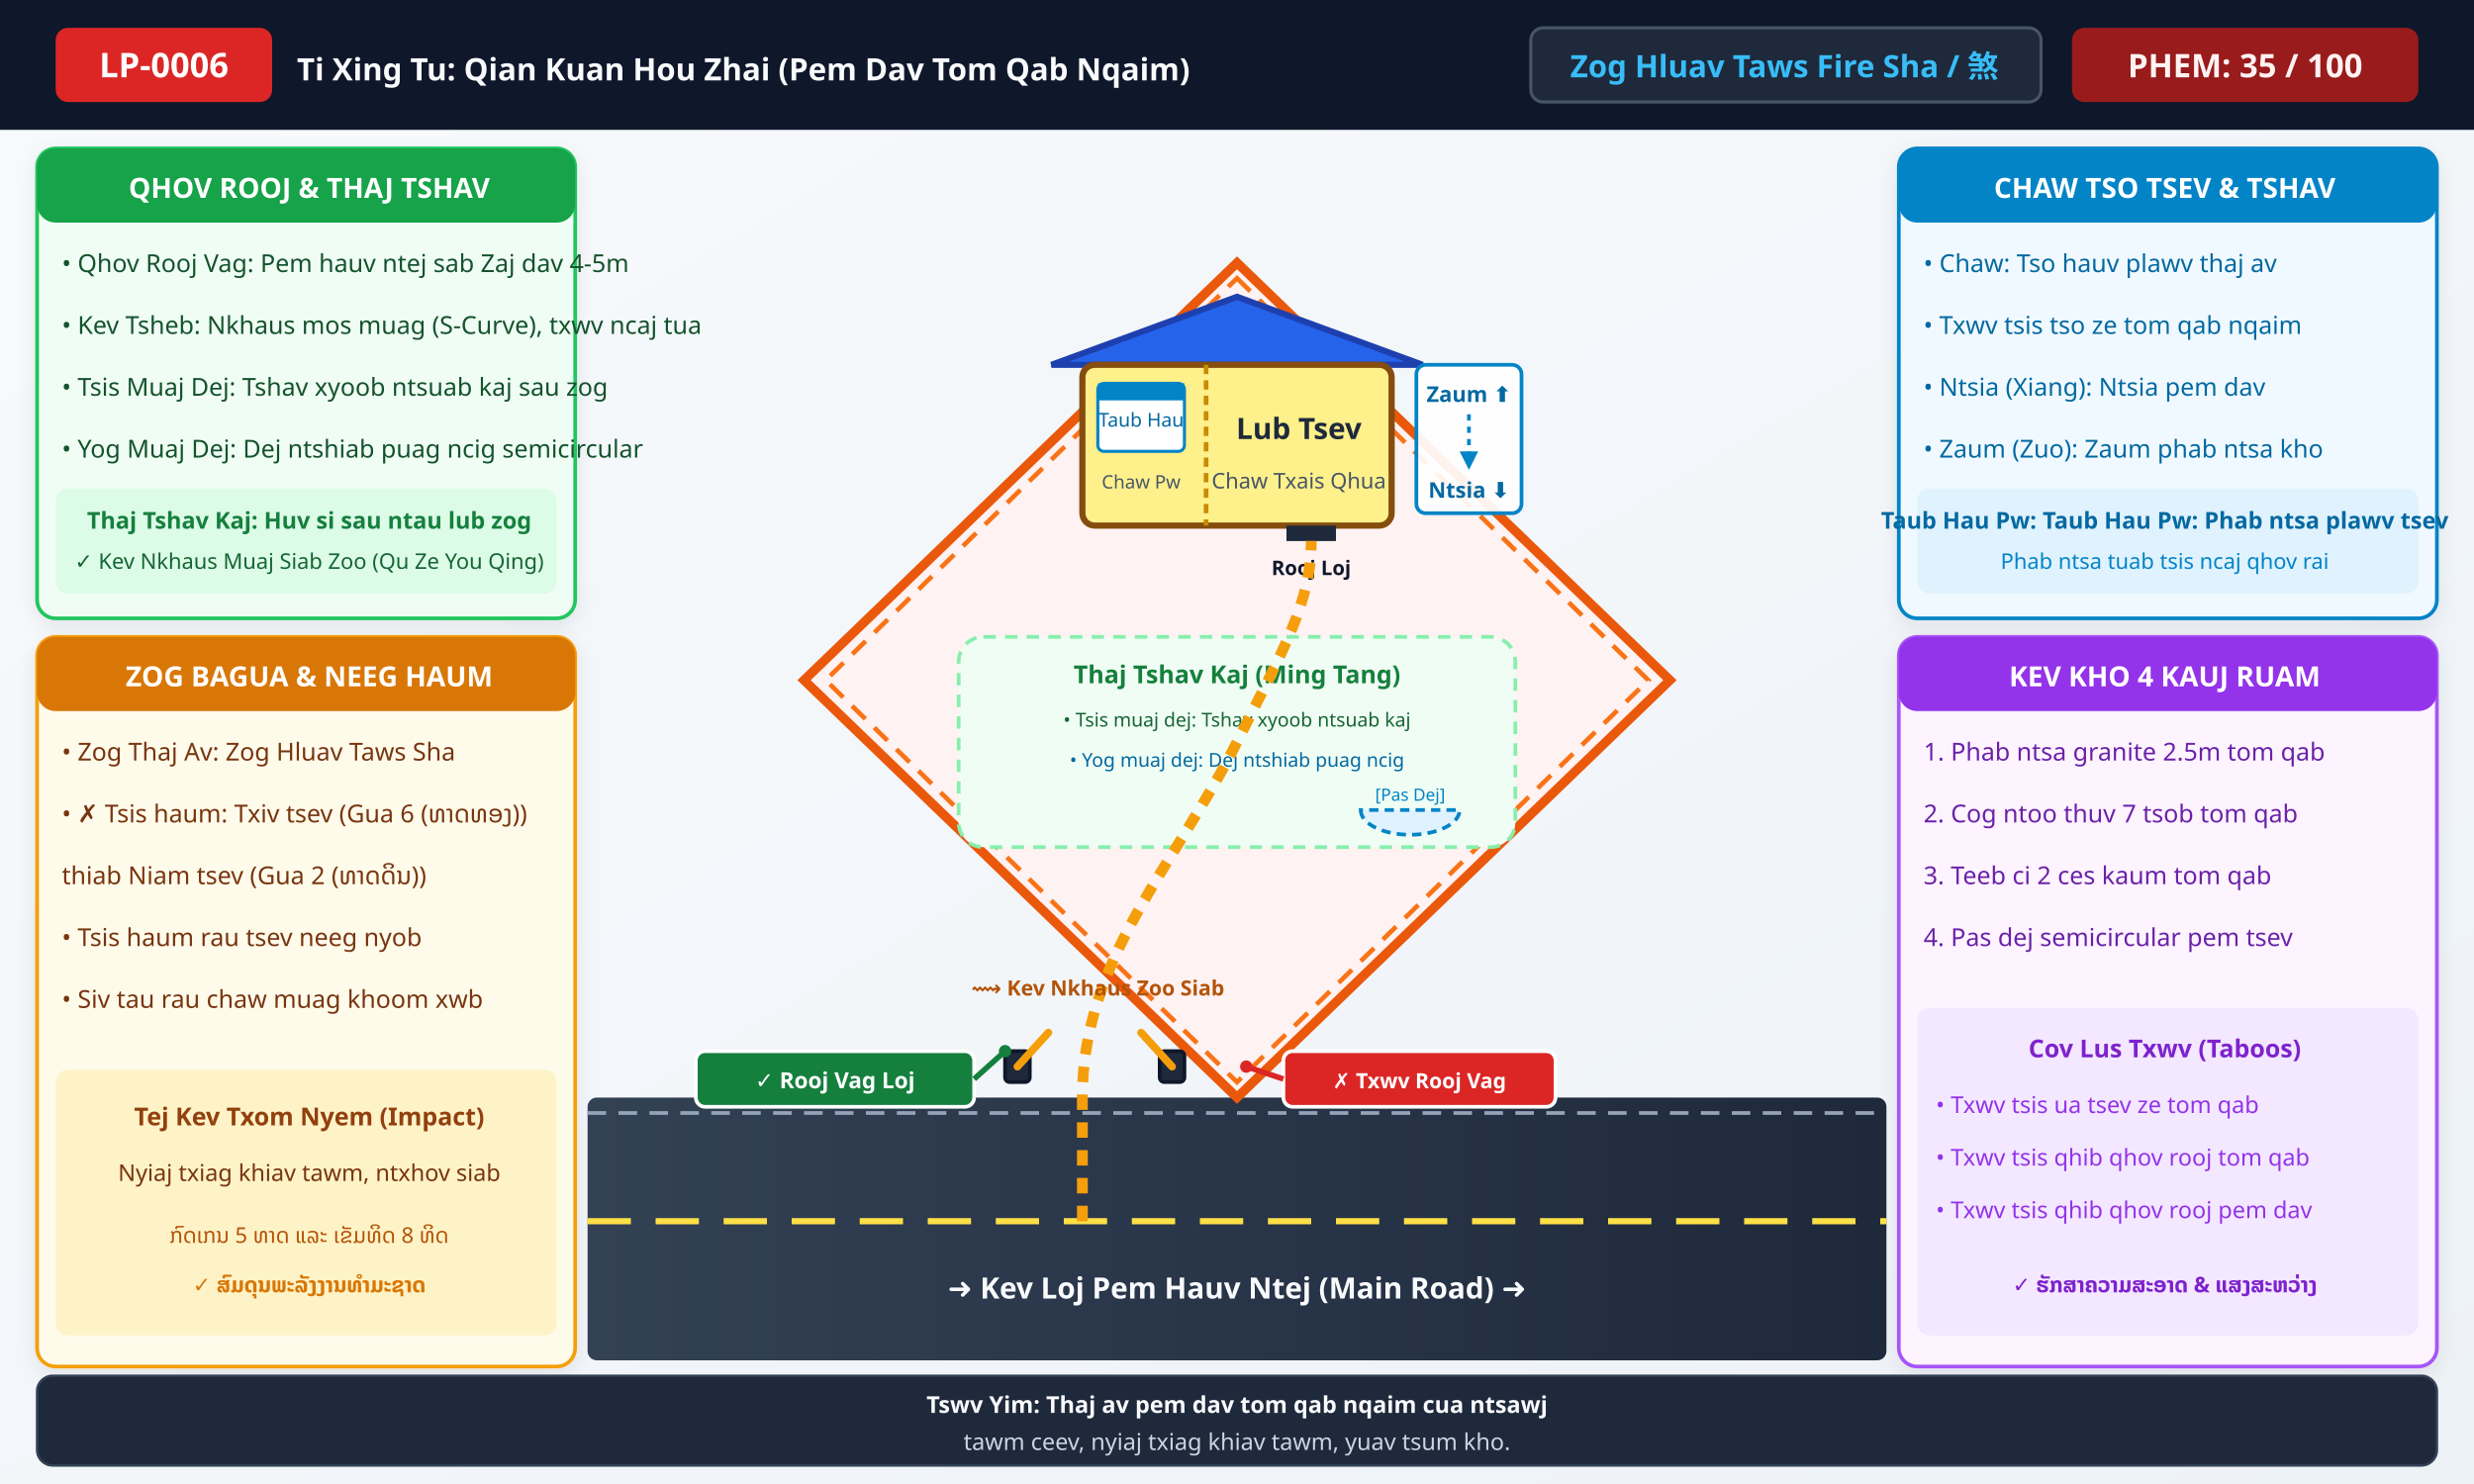
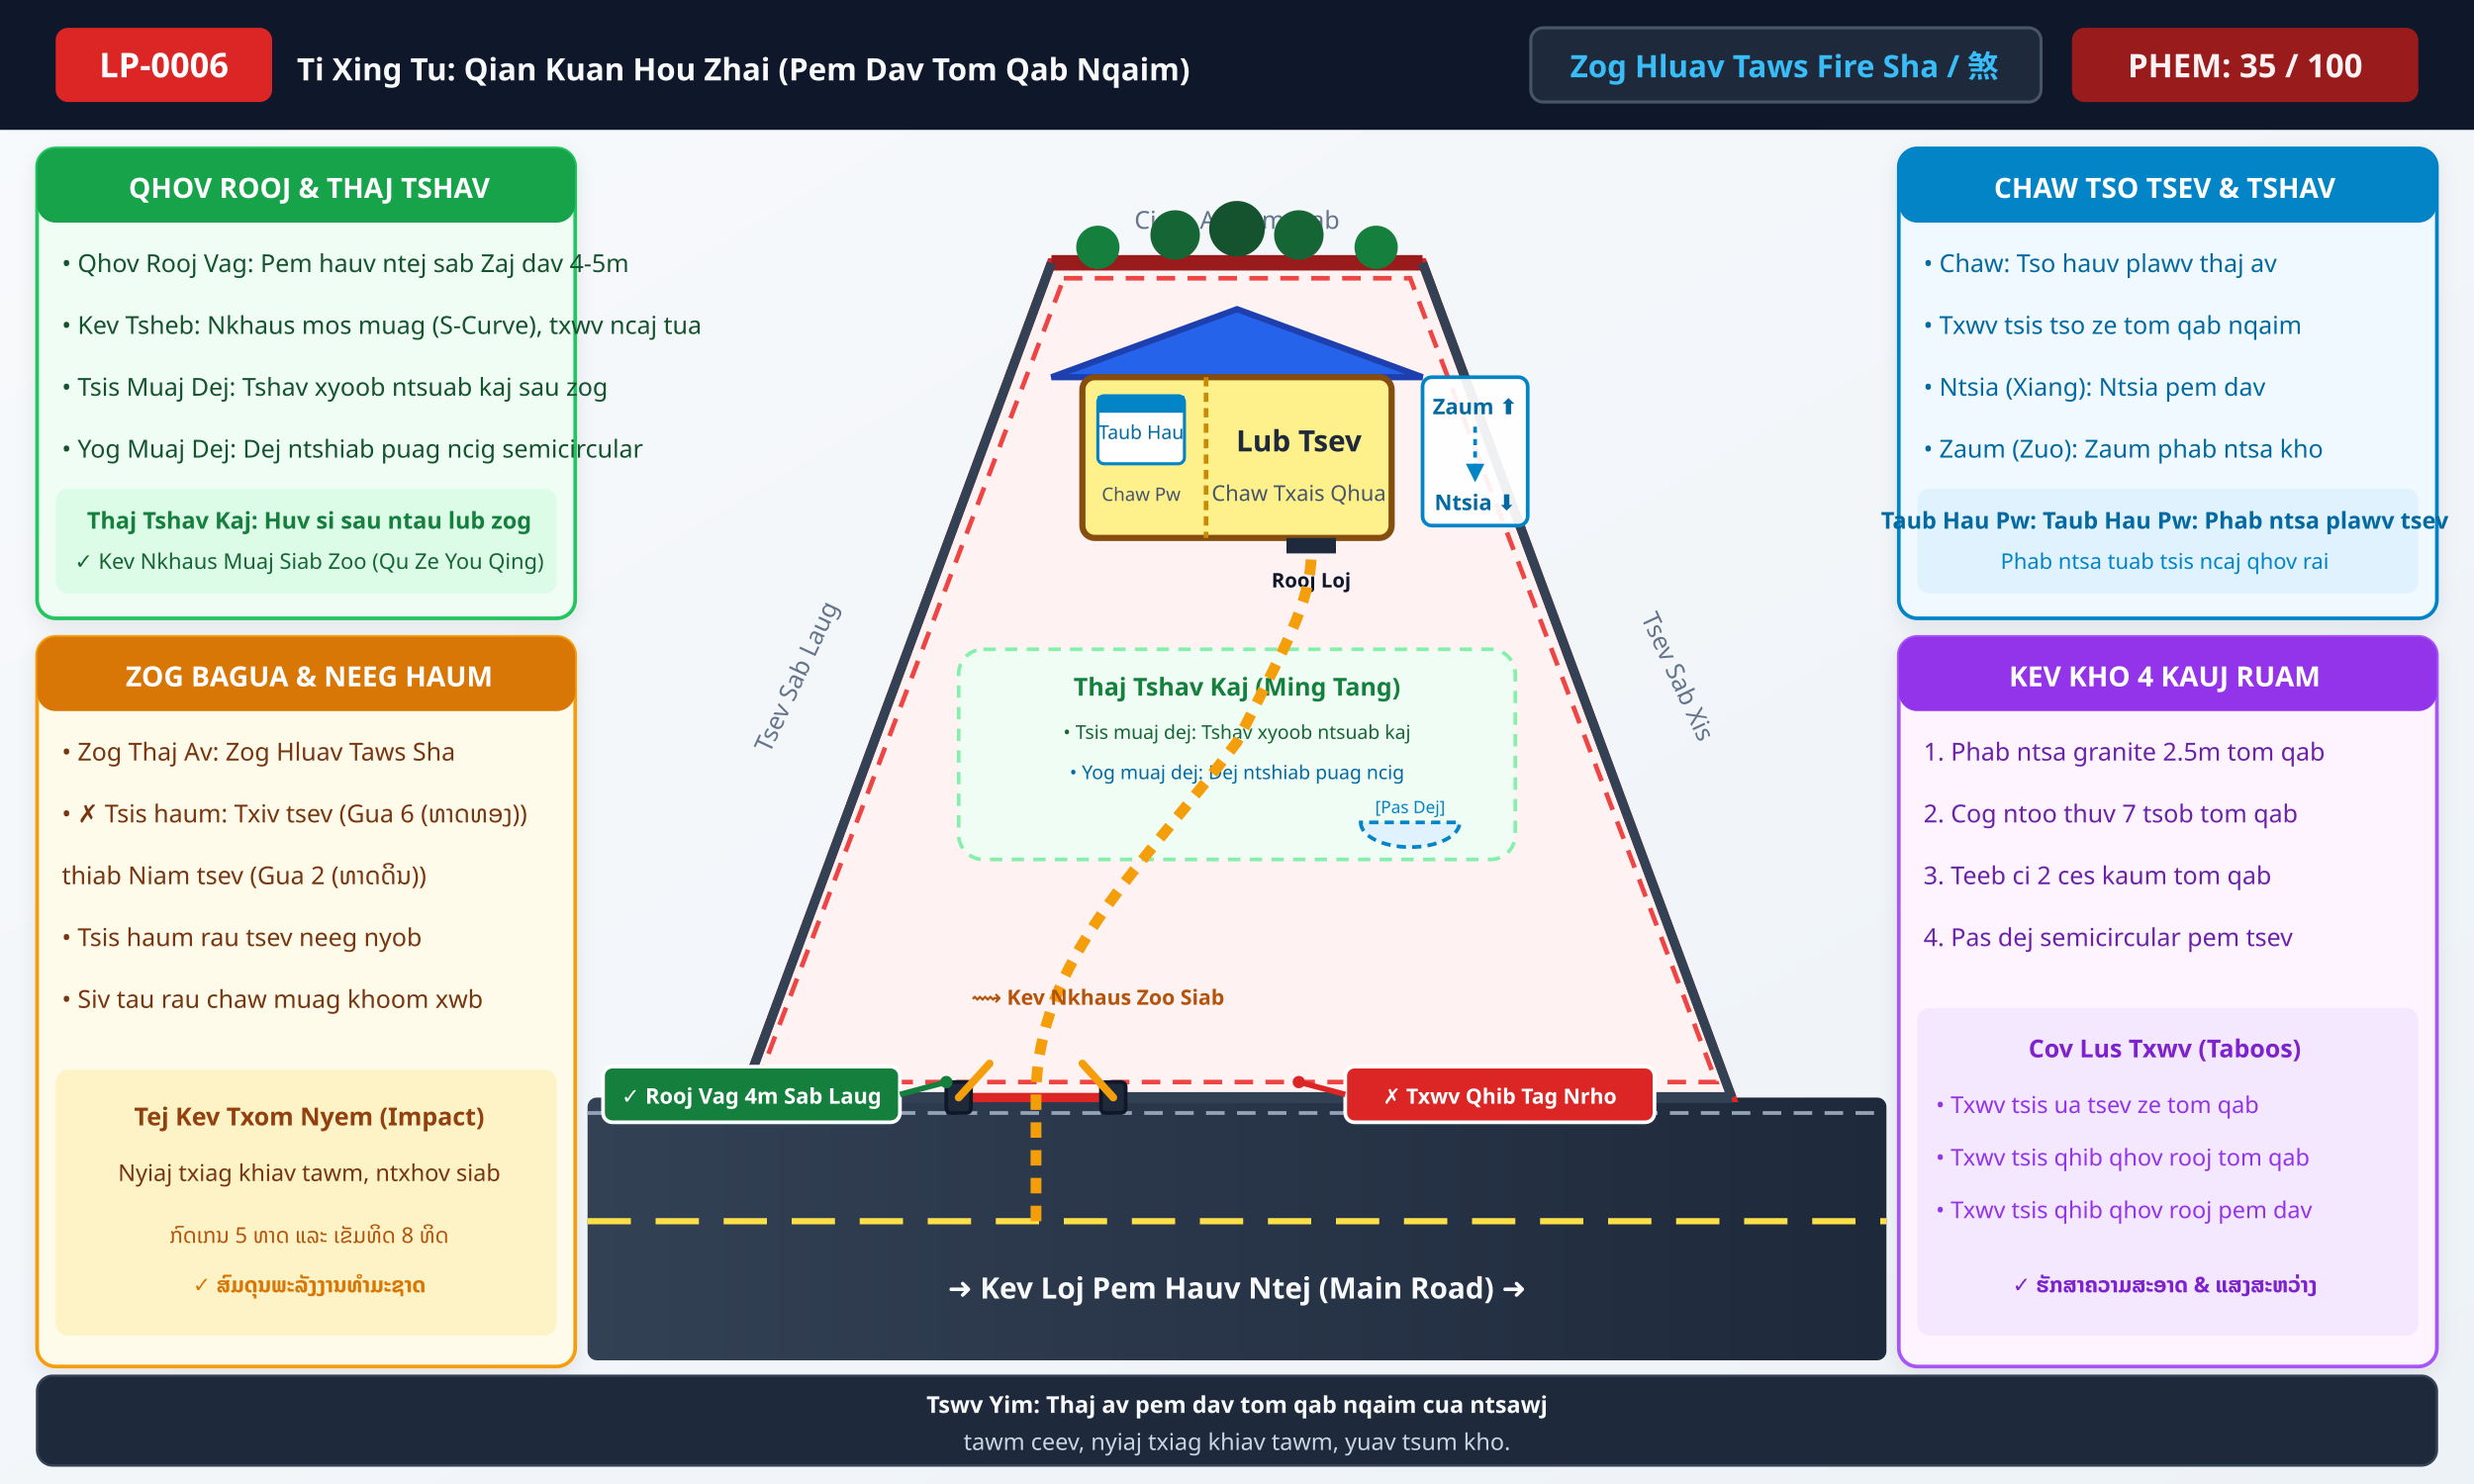
<svg xmlns="http://www.w3.org/2000/svg" viewBox="0 0 800 480" width="800" height="480">
  <defs>
    <linearGradient id="bgGrad" x1="0%" y1="0%" x2="100%" y2="100%">
      <stop offset="0%" stop-color="#F8FAFC" />
      <stop offset="100%" stop-color="#EDF2F7" />
    </linearGradient>
    <linearGradient id="roadGrad" x1="0%" y1="0%" x2="100%" y2="0%">
      <stop offset="0%" stop-color="#334155" />
      <stop offset="100%" stop-color="#1E293B" />
    </linearGradient>
    <filter id="shadow" x="-5%" y="-5%" width="110%" height="110%">
      <feDropShadow dx="0" dy="2" stdDeviation="3" flood-opacity="0.08" />
    </filter>
  </defs>
  <rect width="800" height="480" fill="url(#bgGrad)" />
  <rect x="0" y="0" width="800" height="42" fill="#0F172A" />
  <rect x="18" y="9" width="70" height="24" rx="4" fill="#DC2626" />
  <text x="53" y="25" font-family="'Segoe UI', sans-serif" font-weight="bold" font-size="11" fill="#FFFFFF" text-anchor="middle">LP-0006</text>
  <text x="96" y="26" font-family="'Noto Sans Lao', 'Segoe UI', sans-serif" font-weight="bold" font-size="10" fill="#F8FAFC">Ti Xing Tu: Qian Kuan Hou Zhai (Pem Dav Tom Qab Nqaim)</text>
  <rect x="495" y="9" width="165" height="24" rx="4" fill="#1E293B" stroke="#475569" stroke-width="1" />
  <text x="577" y="25" font-family="'Noto Sans Lao', 'Segoe UI', sans-serif" font-weight="bold" font-size="10" fill="#38BDF8" text-anchor="middle">Zog Hluav Taws Fire Sha / 煞</text>
  <rect x="670" y="9" width="112" height="24" rx="4" fill="#991B1B" />
  <text x="726" y="25" font-family="'Noto Sans Lao', 'Segoe UI', sans-serif" font-weight="bold" font-size="10.5" fill="#FEF2F2" text-anchor="middle">PHEM: 35 / 100</text>
  <rect x="12" y="48" width="174" height="152" rx="6" fill="#F0FDF4" stroke="#22C55E" stroke-width="1.2" filter="url(#shadow)" />
  <rect x="12" y="48" width="174" height="24" rx="6" fill="#16A34A" />
  <text x="100" y="64" font-family="'Noto Sans Lao', 'Segoe UI', sans-serif" font-weight="bold" font-size="9" fill="#FFFFFF" text-anchor="middle">QHOV ROOJ &amp; THAJ TSHAV</text>
  <text x="20" y="88" font-family="'Noto Sans Lao', 'Segoe UI', sans-serif" font-size="8" fill="#14532D">• Qhov Rooj Vag: Pem hauv ntej sab Zaj dav 4-5m</text>
  <text x="20" y="108" font-family="'Noto Sans Lao', 'Segoe UI', sans-serif" font-size="8" fill="#14532D">• Kev Tsheb: Nkhaus mos muag (S-Curve), txwv ncaj tua</text>
  <text x="20" y="128" font-family="'Noto Sans Lao', 'Segoe UI', sans-serif" font-size="8" fill="#14532D">• Tsis Muaj Dej: Tshav xyoob ntsuab kaj sau zog</text>
  <text x="20" y="148" font-family="'Noto Sans Lao', 'Segoe UI', sans-serif" font-size="8" fill="#14532D">• Yog Muaj Dej: Dej ntshiab puag ncig semicircular</text>
  <rect x="18" y="158" width="162" height="34" rx="4" fill="#DCFCE7" />
  <text x="100" y="171" font-family="'Noto Sans Lao', 'Segoe UI', sans-serif" font-weight="bold" font-size="7.5" fill="#15803D" text-anchor="middle">Thaj Tshav Kaj: Huv si sau ntau lub zog</text>
  <text x="100" y="184" font-family="'Noto Sans Lao', 'Segoe UI', sans-serif" font-size="7" fill="#166534" text-anchor="middle">✓ Kev Nkhaus Muaj Siab Zoo (Qu Ze You Qing)</text>
  <rect x="12" y="206" width="174" height="236" rx="6" fill="#FFFBEB" stroke="#F59E0B" stroke-width="1.2" filter="url(#shadow)" />
  <rect x="12" y="206" width="174" height="24" rx="6" fill="#D97706" />
  <text x="100" y="222" font-family="'Noto Sans Lao', 'Segoe UI', sans-serif" font-weight="bold" font-size="9" fill="#FFFFFF" text-anchor="middle">ZOG BAGUA &amp; NEEG HAUM</text>
  <text x="20" y="246" font-family="'Noto Sans Lao', 'Segoe UI', sans-serif" font-size="8" fill="#78350F">• Zog Thaj Av: Zog Hluav Taws Sha</text>
  <text x="20" y="266" font-family="'Noto Sans Lao', 'Segoe UI', sans-serif" font-size="8" fill="#78350F">• ✗ Tsis haum: Txiv tsev (Gua 6 (ທາດທອງ))</text>
  <text x="20" y="286" font-family="'Noto Sans Lao', 'Segoe UI', sans-serif" font-size="8" fill="#78350F">thiab Niam tsev (Gua 2 (ທາດດິນ))</text>
  <text x="20" y="306" font-family="'Noto Sans Lao', 'Segoe UI', sans-serif" font-size="8" fill="#78350F">• Tsis haum rau tsev neeg nyob</text>
  <text x="20" y="326" font-family="'Noto Sans Lao', 'Segoe UI', sans-serif" font-size="8" fill="#78350F">• Siv tau rau chaw muag khoom xwb</text>
  <rect x="18" y="346" width="162" height="86" rx="4" fill="#FEF3C7" />
  <text x="100" y="364" font-family="'Noto Sans Lao', 'Segoe UI', sans-serif" font-weight="bold" font-size="8" fill="#92400E" text-anchor="middle">Tej Kev Txom Nyem (Impact)</text>
  <text x="100" y="382" font-family="'Noto Sans Lao', 'Segoe UI', sans-serif" font-size="7.5" fill="#78350F" text-anchor="middle">Nyiaj txiag khiav tawm, ntxhov siab</text>
  <text x="100" y="402" font-family="'Noto Sans Lao', 'Segoe UI', sans-serif" font-size="7" fill="#B45309" text-anchor="middle">ກົດເກນ 5 ທາດ ແລະ ເຂັມທິດ 8 ທິດ</text>
  <text x="100" y="418" font-family="'Noto Sans Lao', 'Segoe UI', sans-serif" font-weight="bold" font-size="7" fill="#D97706" text-anchor="middle">✓ ສົມດຸນພະລັງງານທຳມະຊາດ</text>
  <rect x="614" y="48" width="174" height="152" rx="6" fill="#F0F9FF" stroke="#0284C7" stroke-width="1.2" filter="url(#shadow)" />
  <rect x="614" y="48" width="174" height="24" rx="6" fill="#0284C7" />
  <text x="700" y="64" font-family="'Noto Sans Lao', 'Segoe UI', sans-serif" font-weight="bold" font-size="9" fill="#FFFFFF" text-anchor="middle">CHAW TSO TSEV &amp; TSHAV</text>
  <text x="622" y="88" font-family="'Noto Sans Lao', 'Segoe UI', sans-serif" font-size="8" fill="#0369A1">• Chaw: Tso hauv plawv thaj av</text>
  <text x="622" y="108" font-family="'Noto Sans Lao', 'Segoe UI', sans-serif" font-size="8" fill="#0369A1">• Txwv tsis tso ze tom qab nqaim</text>
  <text x="622" y="128" font-family="'Noto Sans Lao', 'Segoe UI', sans-serif" font-size="8" fill="#0369A1">• Ntsia (Xiang): Ntsia pem dav</text>
  <text x="622" y="148" font-family="'Noto Sans Lao', 'Segoe UI', sans-serif" font-size="8" fill="#0369A1">• Zaum (Zuo): Zaum phab ntsa kho</text>
  <rect x="620" y="158" width="162" height="34" rx="4" fill="#E0F2FE" />
  <text x="700" y="171" font-family="'Noto Sans Lao', 'Segoe UI', sans-serif" font-weight="bold" font-size="7.5" fill="#0369A1" text-anchor="middle">Taub Hau Pw: Taub Hau Pw: Phab ntsa plawv tsev</text>
  <text x="700" y="184" font-family="'Noto Sans Lao', 'Segoe UI', sans-serif" font-size="7" fill="#0284C7" text-anchor="middle">Phab ntsa tuab tsis ncaj qhov rai</text>
  <rect x="614" y="206" width="174" height="236" rx="6" fill="#FDF4FF" stroke="#A855F7" stroke-width="1.2" filter="url(#shadow)" />
  <rect x="614" y="206" width="174" height="24" rx="6" fill="#9333EA" />
  <text x="700" y="222" font-family="'Noto Sans Lao', 'Segoe UI', sans-serif" font-weight="bold" font-size="9" fill="#FFFFFF" text-anchor="middle">KEV KHO 4 KAUJ RUAM</text>
  <text x="622" y="246" font-family="'Noto Sans Lao', 'Segoe UI', sans-serif" font-size="8" fill="#6B21A8">1. Phab ntsa granite 2.5m tom qab</text>
  <text x="622" y="266" font-family="'Noto Sans Lao', 'Segoe UI', sans-serif" font-size="8" fill="#6B21A8">2. Cog ntoo thuv 7 tsob tom qab</text>
  <text x="622" y="286" font-family="'Noto Sans Lao', 'Segoe UI', sans-serif" font-size="8" fill="#6B21A8">3. Teeb ci 2 ces kaum tom qab</text>
  <text x="622" y="306" font-family="'Noto Sans Lao', 'Segoe UI', sans-serif" font-size="8" fill="#6B21A8">4. Pas dej semicircular pem tsev</text>
  <rect x="620" y="326" width="162" height="106" rx="4" fill="#F3E8FF" />
  <text x="700" y="342" font-family="'Noto Sans Lao', 'Segoe UI', sans-serif" font-weight="bold" font-size="8" fill="#7E22CE" text-anchor="middle">Cov Lus Txwv (Taboos)</text>
  <text x="626" y="360" font-family="'Noto Sans Lao', 'Segoe UI', sans-serif" font-size="7.5" fill="#9333EA">• Txwv tsis ua tsev ze tom qab</text>
  <text x="626" y="377" font-family="'Noto Sans Lao', 'Segoe UI', sans-serif" font-size="7.5" fill="#9333EA">• Txwv tsis qhib qhov rooj tom qab</text>
  <text x="626" y="394" font-family="'Noto Sans Lao', 'Segoe UI', sans-serif" font-size="7.5" fill="#9333EA">• Txwv tsis qhib qhov rooj pem dav</text>
  <text x="700" y="418" font-family="'Noto Sans Lao', 'Segoe UI', sans-serif" font-weight="bold" font-size="7" fill="#7E22CE" text-anchor="middle">✓ ຮັກສາຄວາມສະອາດ &amp; ແສງສະຫວ່າງ</text>
  <rect x="190" y="355" width="420" height="85" fill="url(#roadGrad)" rx="3" />
  <line x1="190" y1="395" x2="610" y2="395" stroke="#FDE047" stroke-width="2" stroke-dasharray="14,8" />
  <line x1="190" y1="360" x2="610" y2="360" stroke="#94A3B8" stroke-width="1.2" stroke-dasharray="6,4" />
  <text x="400" y="420" font-family="'Noto Sans Lao', 'Segoe UI', sans-serif" font-weight="bold" font-size="9.5" fill="#F8FAFC" text-anchor="middle">➜ Kev Loj Pem Hauv Ntej (Main Road) ➜</text>
  <g>
-     <polygon points="400,85 540,220 400,355 260,220" fill="#FEF2F2" stroke="#EA580C" stroke-width="3" />
-     <polygon points="400,90 533,220 400,350 267,220" fill="none" stroke="#F97316" stroke-width="1.5" stroke-dasharray="6,4" />
-     <polygon points="340,118 400,96 460,118" fill="#2563EB" stroke="#1E40AF" stroke-width="2" />
-     <rect x="350" y="118" width="100" height="52" fill="#FEF08A" stroke="#854D0E" stroke-width="2" rx="4" />
-     <line x1="390" y1="118" x2="390" y2="170" stroke="#CA8A04" stroke-width="1.5" stroke-dasharray="3,2" />
-     <rect x="355" y="124" width="28" height="22" rx="2" fill="#FFFFFF" stroke="#0284C7" stroke-width="1" />
-     <rect x="355" y="124" width="28" height="5.5" fill="#0284C7" />
-     <text x="369" y="138" font-family="'Noto Sans Lao', 'Segoe UI', sans-serif" font-size="6.2" fill="#0369A1" text-anchor="middle">Taub Hau</text>
-     <text x="369" y="158" font-family="'Noto Sans Lao', 'Segoe UI', sans-serif" font-size="6" fill="#475569" text-anchor="middle">Chaw Pw</text>
-     <text x="420" y="142" font-family="'Noto Sans Lao', 'Segoe UI', sans-serif" font-weight="bold" font-size="9.5" fill="#1E293B" text-anchor="middle">Lub Tsev</text>
-     <text x="420" y="158" font-family="'Noto Sans Lao', 'Segoe UI', sans-serif" font-size="7" fill="#475569" text-anchor="middle">Chaw Txais Qhua</text>
-     <rect x="416" y="170" width="16" height="5" fill="#1E293B" />
-     <text x="424" y="186" font-family="'Noto Sans Lao', 'Segoe UI', sans-serif" font-weight="bold" font-size="6.5" fill="#0F172A" text-anchor="middle">Rooj Loj</text>
-     <g transform="translate(458, 118)">
+     <text x="400" y="74" font-family="'Noto Sans Lao', 'Segoe UI', sans-serif" font-size="8" fill="#64748B" text-anchor="middle">Ciam Av Tom Qab</text>
+     <text x="260" y="220" font-family="'Noto Sans Lao', 'Segoe UI', sans-serif" font-size="8" fill="#64748B" text-anchor="middle" transform="rotate(-65 260 220)">Tsev Sab Laug</text>
+     <text x="540" y="220" font-family="'Noto Sans Lao', 'Segoe UI', sans-serif" font-size="8" fill="#64748B" text-anchor="middle" transform="rotate(65 540 220)">Tsev Sab Xis</text>
+     <polygon points="340,85 460,85 560,355 240,355" fill="#FEF2F2" stroke="#DC2626" stroke-width="3" />
+     <polygon points="344,90 456,90 555,350 245,350" fill="none" stroke="#EF4444" stroke-width="1.5" stroke-dasharray="6,4" />
+     <line x1="340" y1="85" x2="460" y2="85" stroke="#991B1B" stroke-width="5" />
+     <line x1="340" y1="85" x2="240" y2="355" stroke="#334155" stroke-width="3" />
+     <line x1="460" y1="85" x2="560" y2="355" stroke="#334155" stroke-width="3" />
+     <circle cx="355" cy="80" r="7" fill="#15803D" />
+     <circle cx="380" cy="76" r="8" fill="#166534" />
+     <circle cx="400" cy="74" r="9" fill="#14532D" />
+     <circle cx="420" cy="76" r="8" fill="#166534" />
+     <circle cx="445" cy="80" r="7" fill="#15803D" />
+     <polygon points="340,122 400,100 460,122" fill="#2563EB" stroke="#1E40AF" stroke-width="2" />
+     <rect x="350" y="122" width="100" height="52" fill="#FEF08A" stroke="#854D0E" stroke-width="2" rx="4" />
+     <line x1="390" y1="122" x2="390" y2="174" stroke="#CA8A04" stroke-width="1.5" stroke-dasharray="3,2" />
+     <rect x="355" y="128" width="28" height="22" rx="2" fill="#FFFFFF" stroke="#0284C7" stroke-width="1" />
+     <rect x="355" y="128" width="28" height="5.5" fill="#0284C7" />
+     <text x="369" y="142" font-family="'Noto Sans Lao', 'Segoe UI', sans-serif" font-size="6.2" fill="#0369A1" text-anchor="middle">Taub Hau</text>
+     <text x="369" y="162" font-family="'Noto Sans Lao', 'Segoe UI', sans-serif" font-size="6" fill="#475569" text-anchor="middle">Chaw Pw</text>
+     <text x="420" y="146" font-family="'Noto Sans Lao', 'Segoe UI', sans-serif" font-weight="bold" font-size="9.5" fill="#1E293B" text-anchor="middle">Lub Tsev</text>
+     <text x="420" y="162" font-family="'Noto Sans Lao', 'Segoe UI', sans-serif" font-size="7" fill="#475569" text-anchor="middle">Chaw Txais Qhua</text>
+     <rect x="416" y="174" width="16" height="5" fill="#1E293B" />
+     <text x="424" y="190" font-family="'Noto Sans Lao', 'Segoe UI', sans-serif" font-weight="bold" font-size="6.5" fill="#0F172A" text-anchor="middle">Rooj Loj</text>
+     <g transform="translate(460, 122)">
      <rect x="0" y="0" width="34" height="48" rx="3" fill="#FFFFFF" fill-opacity="0.92" stroke="#0284C7" stroke-width="1.2" />
      <text x="17" y="12" font-family="'Segoe UI', sans-serif" font-weight="bold" font-size="7" fill="#0369A1" text-anchor="middle">Zaum ⬆</text>
      <line x1="17" y1="16" x2="17" y2="32" stroke="#0284C7" stroke-width="1.2" stroke-dasharray="2,2" />
      <polygon points="17,34 14,28 20,28" fill="#0284C7" />
      <text x="17" y="43" font-family="'Segoe UI', sans-serif" font-weight="bold" font-size="7" fill="#0369A1" text-anchor="middle">Ntsia ⬇</text>
    </g>
-     <rect x="310" y="206" width="180" height="68" rx="8" fill="#F0FDF4" stroke="#86EFAC" stroke-width="1.2" stroke-dasharray="4,3" />
-     <text x="400" y="221" font-family="'Noto Sans Lao', 'Segoe UI', sans-serif" font-weight="bold" font-size="8" fill="#15803D" text-anchor="middle">Thaj Tshav Kaj (Ming Tang)</text>
-     <text x="400" y="235" font-family="'Noto Sans Lao', 'Segoe UI', sans-serif" font-size="6.2" fill="#166534" text-anchor="middle">• Tsis muaj dej: Tshav xyoob ntsuab kaj</text>
-     <text x="400" y="248" font-family="'Noto Sans Lao', 'Segoe UI', sans-serif" font-size="6.2" fill="#0369A1" text-anchor="middle">• Yog muaj dej: Dej ntshiab puag ncig</text>
-     <path d="M 440 262 A 16 8 0 0 0 472 262 Z" fill="#E0F2FE" stroke="#0284C7" stroke-width="1.2" stroke-dasharray="3,2" />
-     <text x="456" y="259" font-family="'Noto Sans Lao', 'Segoe UI', sans-serif" font-size="5.5" fill="#0284C7" text-anchor="middle">[Pas Dej]</text>
-     <rect x="325" y="340" width="8" height="10" rx="1.5" fill="#1E293B" stroke="#0F172A" stroke-width="1.2" />
-     <rect x="375" y="340" width="8" height="10" rx="1.5" fill="#1E293B" stroke="#0F172A" stroke-width="1.2" />
-     <line x1="329" y1="345" x2="339" y2="334" stroke="#F59E0B" stroke-width="2.5" stroke-linecap="round" />
-     <line x1="379" y1="345" x2="369" y2="334" stroke="#F59E0B" stroke-width="2.5" stroke-linecap="round" />
-     <path d="M 350 395 L 350 355 C 350 310 380 280 400 240 C 415 210 424 195 424 175" fill="none" stroke="#F59E0B" stroke-width="3.5" stroke-dasharray="5,4" />
-     <text x="355" y="322" font-family="'Noto Sans Lao', 'Segoe UI', sans-serif" font-weight="bold" font-size="6.8" fill="#B45309" text-anchor="middle">⟿ Kev Nkhaus Zoo Siab</text>
-     <g transform="translate(225, 340)">
-       <rect x="0" y="0" width="90" height="18" rx="3" fill="#15803D" stroke="#FFFFFF" stroke-width="1.2" />
-       <text x="45" y="12" font-family="'Noto Sans Lao', 'Segoe UI', sans-serif" font-weight="bold" font-size="7.2" fill="#FFFFFF" text-anchor="middle">✓ Rooj Vag Loj</text>
-       <line x1="90" y1="9" x2="100" y2="0" stroke="#15803D" stroke-width="1.8" />
-       <circle cx="100" cy="0" r="2" fill="#15803D" />
+     <rect x="310" y="210" width="180" height="68" rx="8" fill="#F0FDF4" stroke="#86EFAC" stroke-width="1.2" stroke-dasharray="4,3" />
+     <text x="400" y="225" font-family="'Noto Sans Lao', 'Segoe UI', sans-serif" font-weight="bold" font-size="8" fill="#15803D" text-anchor="middle">Thaj Tshav Kaj (Ming Tang)</text>
+     <text x="400" y="239" font-family="'Noto Sans Lao', 'Segoe UI', sans-serif" font-size="6.2" fill="#166534" text-anchor="middle">• Tsis muaj dej: Tshav xyoob ntsuab kaj</text>
+     <text x="400" y="252" font-family="'Noto Sans Lao', 'Segoe UI', sans-serif" font-size="6.2" fill="#0369A1" text-anchor="middle">• Yog muaj dej: Dej ntshiab puag ncig</text>
+     <path d="M 440 266 A 16 8 0 0 0 472 266 Z" fill="#E0F2FE" stroke="#0284C7" stroke-width="1.2" stroke-dasharray="3,2" />
+     <text x="456" y="263" font-family="'Noto Sans Lao', 'Segoe UI', sans-serif" font-size="5.5" fill="#0284C7" text-anchor="middle">[Pas Dej]</text>
+     <line x1="240" y1="355" x2="310" y2="355" stroke="#334155" stroke-width="3.5" />
+     <line x1="360" y1="355" x2="560" y2="355" stroke="#334155" stroke-width="3.5" />
+     <rect x="306" y="350" width="8" height="10" rx="1.5" fill="#1E293B" stroke="#0F172A" stroke-width="1.2" />
+     <rect x="356" y="350" width="8" height="10" rx="1.5" fill="#1E293B" stroke="#0F172A" stroke-width="1.2" />
+     <line x1="310" y1="355" x2="320" y2="344" stroke="#F59E0B" stroke-width="2.5" stroke-linecap="round" />
+     <line x1="360" y1="355" x2="350" y2="344" stroke="#F59E0B" stroke-width="2.5" stroke-linecap="round" />
+     <path d="M 335 395 L 335 355 C 335 310 370 280 400 240 C 415 210 424 195 424 179" fill="none" stroke="#F59E0B" stroke-width="3.5" stroke-dasharray="5,4" />
+     <text x="355" y="325" font-family="'Noto Sans Lao', 'Segoe UI', sans-serif" font-weight="bold" font-size="6.8" fill="#B45309" text-anchor="middle">⟿ Kev Nkhaus Zoo Siab</text>
+     <g transform="translate(195, 345)">
+       <rect x="0" y="0" width="96" height="18" rx="3" fill="#15803D" stroke="#FFFFFF" stroke-width="1.2" />
+       <text x="48" y="12" font-family="'Noto Sans Lao', 'Segoe UI', sans-serif" font-weight="bold" font-size="7" fill="#FFFFFF" text-anchor="middle">✓ Rooj Vag 4m Sab Laug</text>
+       <line x1="96" y1="9" x2="111" y2="5" stroke="#15803D" stroke-width="1.8" />
+       <circle cx="111" cy="5" r="2" fill="#15803D" />
    </g>
-     <g transform="translate(415, 340)">
-       <rect x="0" y="0" width="88" height="18" rx="3" fill="#DC2626" stroke="#FFFFFF" stroke-width="1.2" />
-       <text x="44" y="12" font-family="'Noto Sans Lao', 'Segoe UI', sans-serif" font-weight="bold" font-size="6.8" fill="#FFFFFF" text-anchor="middle">✗ Txwv Rooj Vag</text>
-       <line x1="0" y1="9" x2="-12" y2="5" stroke="#DC2626" stroke-width="1.8" />
-       <circle cx="-12" cy="5" r="2" fill="#DC2626" />
+     <g transform="translate(435, 345)">
+       <rect x="0" y="0" width="100" height="18" rx="3" fill="#DC2626" stroke="#FFFFFF" stroke-width="1.2" />
+       <text x="50" y="12" font-family="'Noto Sans Lao', 'Segoe UI', sans-serif" font-weight="bold" font-size="6.8" fill="#FFFFFF" text-anchor="middle">✗ Txwv Qhib Tag Nrho</text>
+       <line x1="0" y1="9" x2="-15" y2="5" stroke="#DC2626" stroke-width="1.8" />
+       <circle cx="-15" cy="5" r="2" fill="#DC2626" />
    </g>
  </g>
  <rect x="12" y="445" width="776" height="29" rx="5" fill="#1E293B" stroke="#334155" stroke-width="0.8" />
  <text x="400" y="457" font-family="'Noto Sans Lao', 'Segoe UI', sans-serif" font-weight="bold" font-size="7.5" fill="#F8FAFC" text-anchor="middle">Tswv Yim: Thaj av pem dav tom qab nqaim cua ntsawj</text>
  <text x="400" y="469" font-family="'Noto Sans Lao', 'Segoe UI', sans-serif" font-size="7.5" fill="#CBD5E1" text-anchor="middle">tawm ceev, nyiaj txiag khiav tawm, yuav tsum kho.</text>
</svg>
